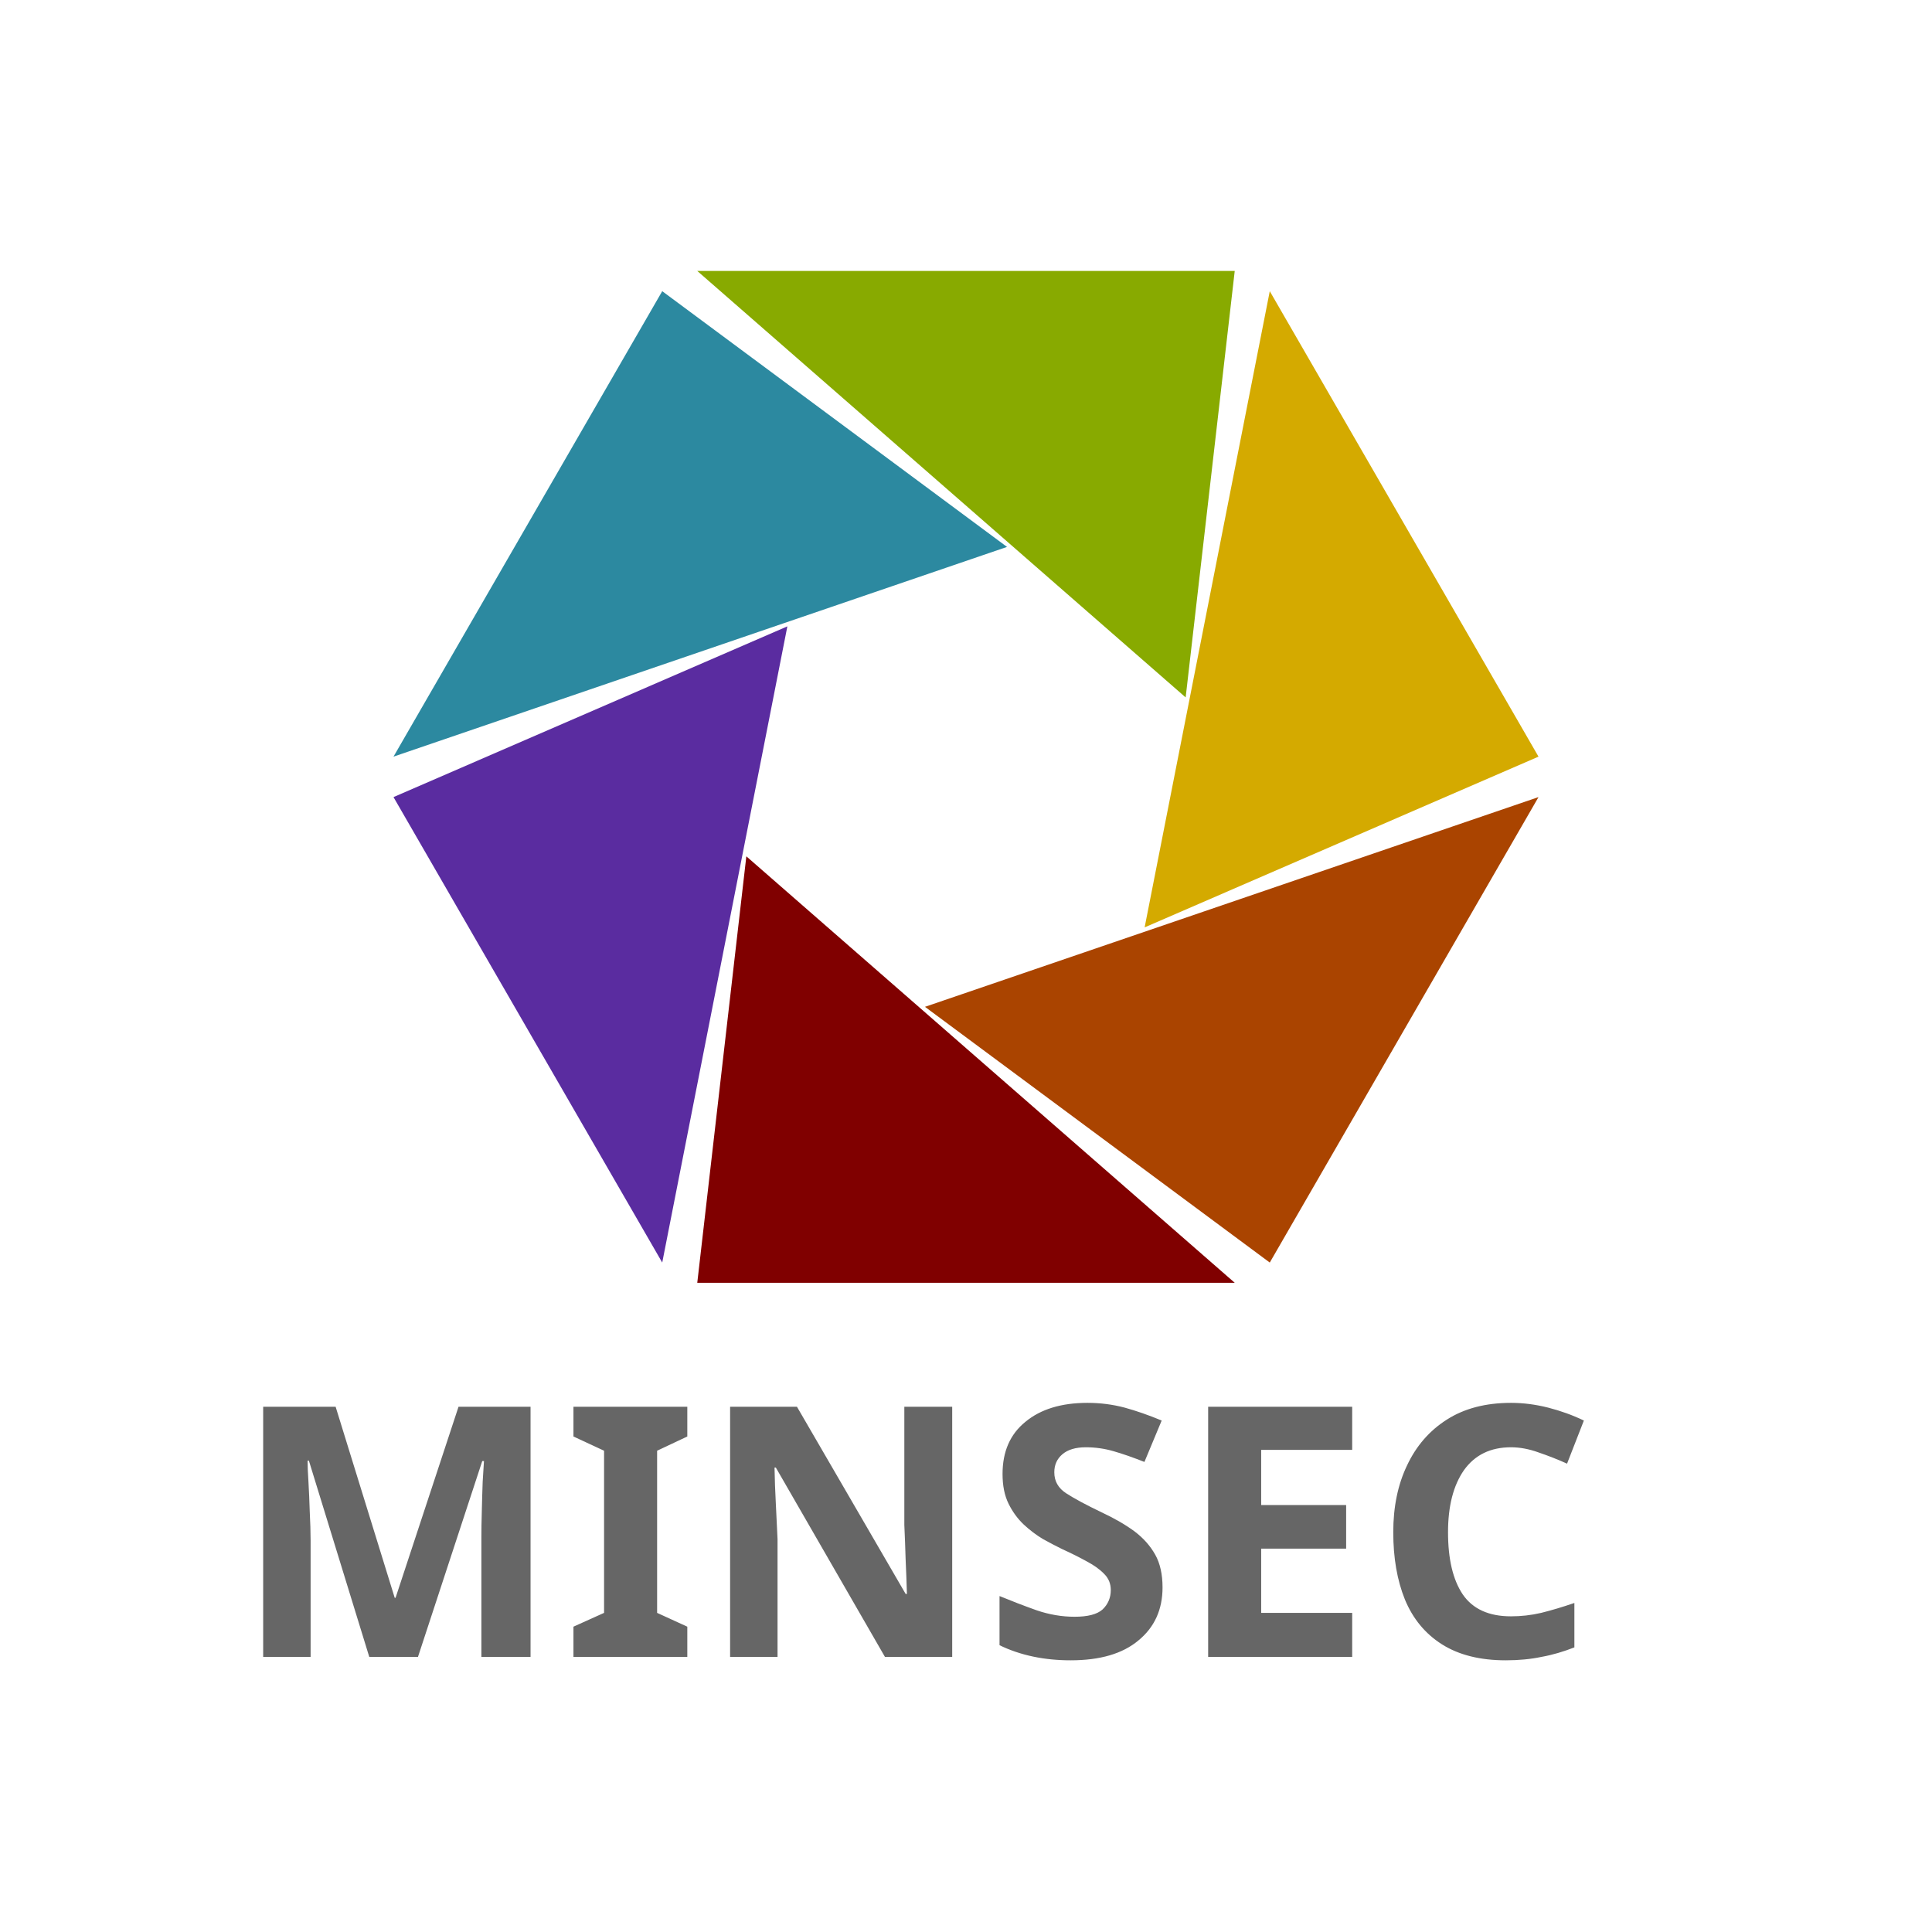
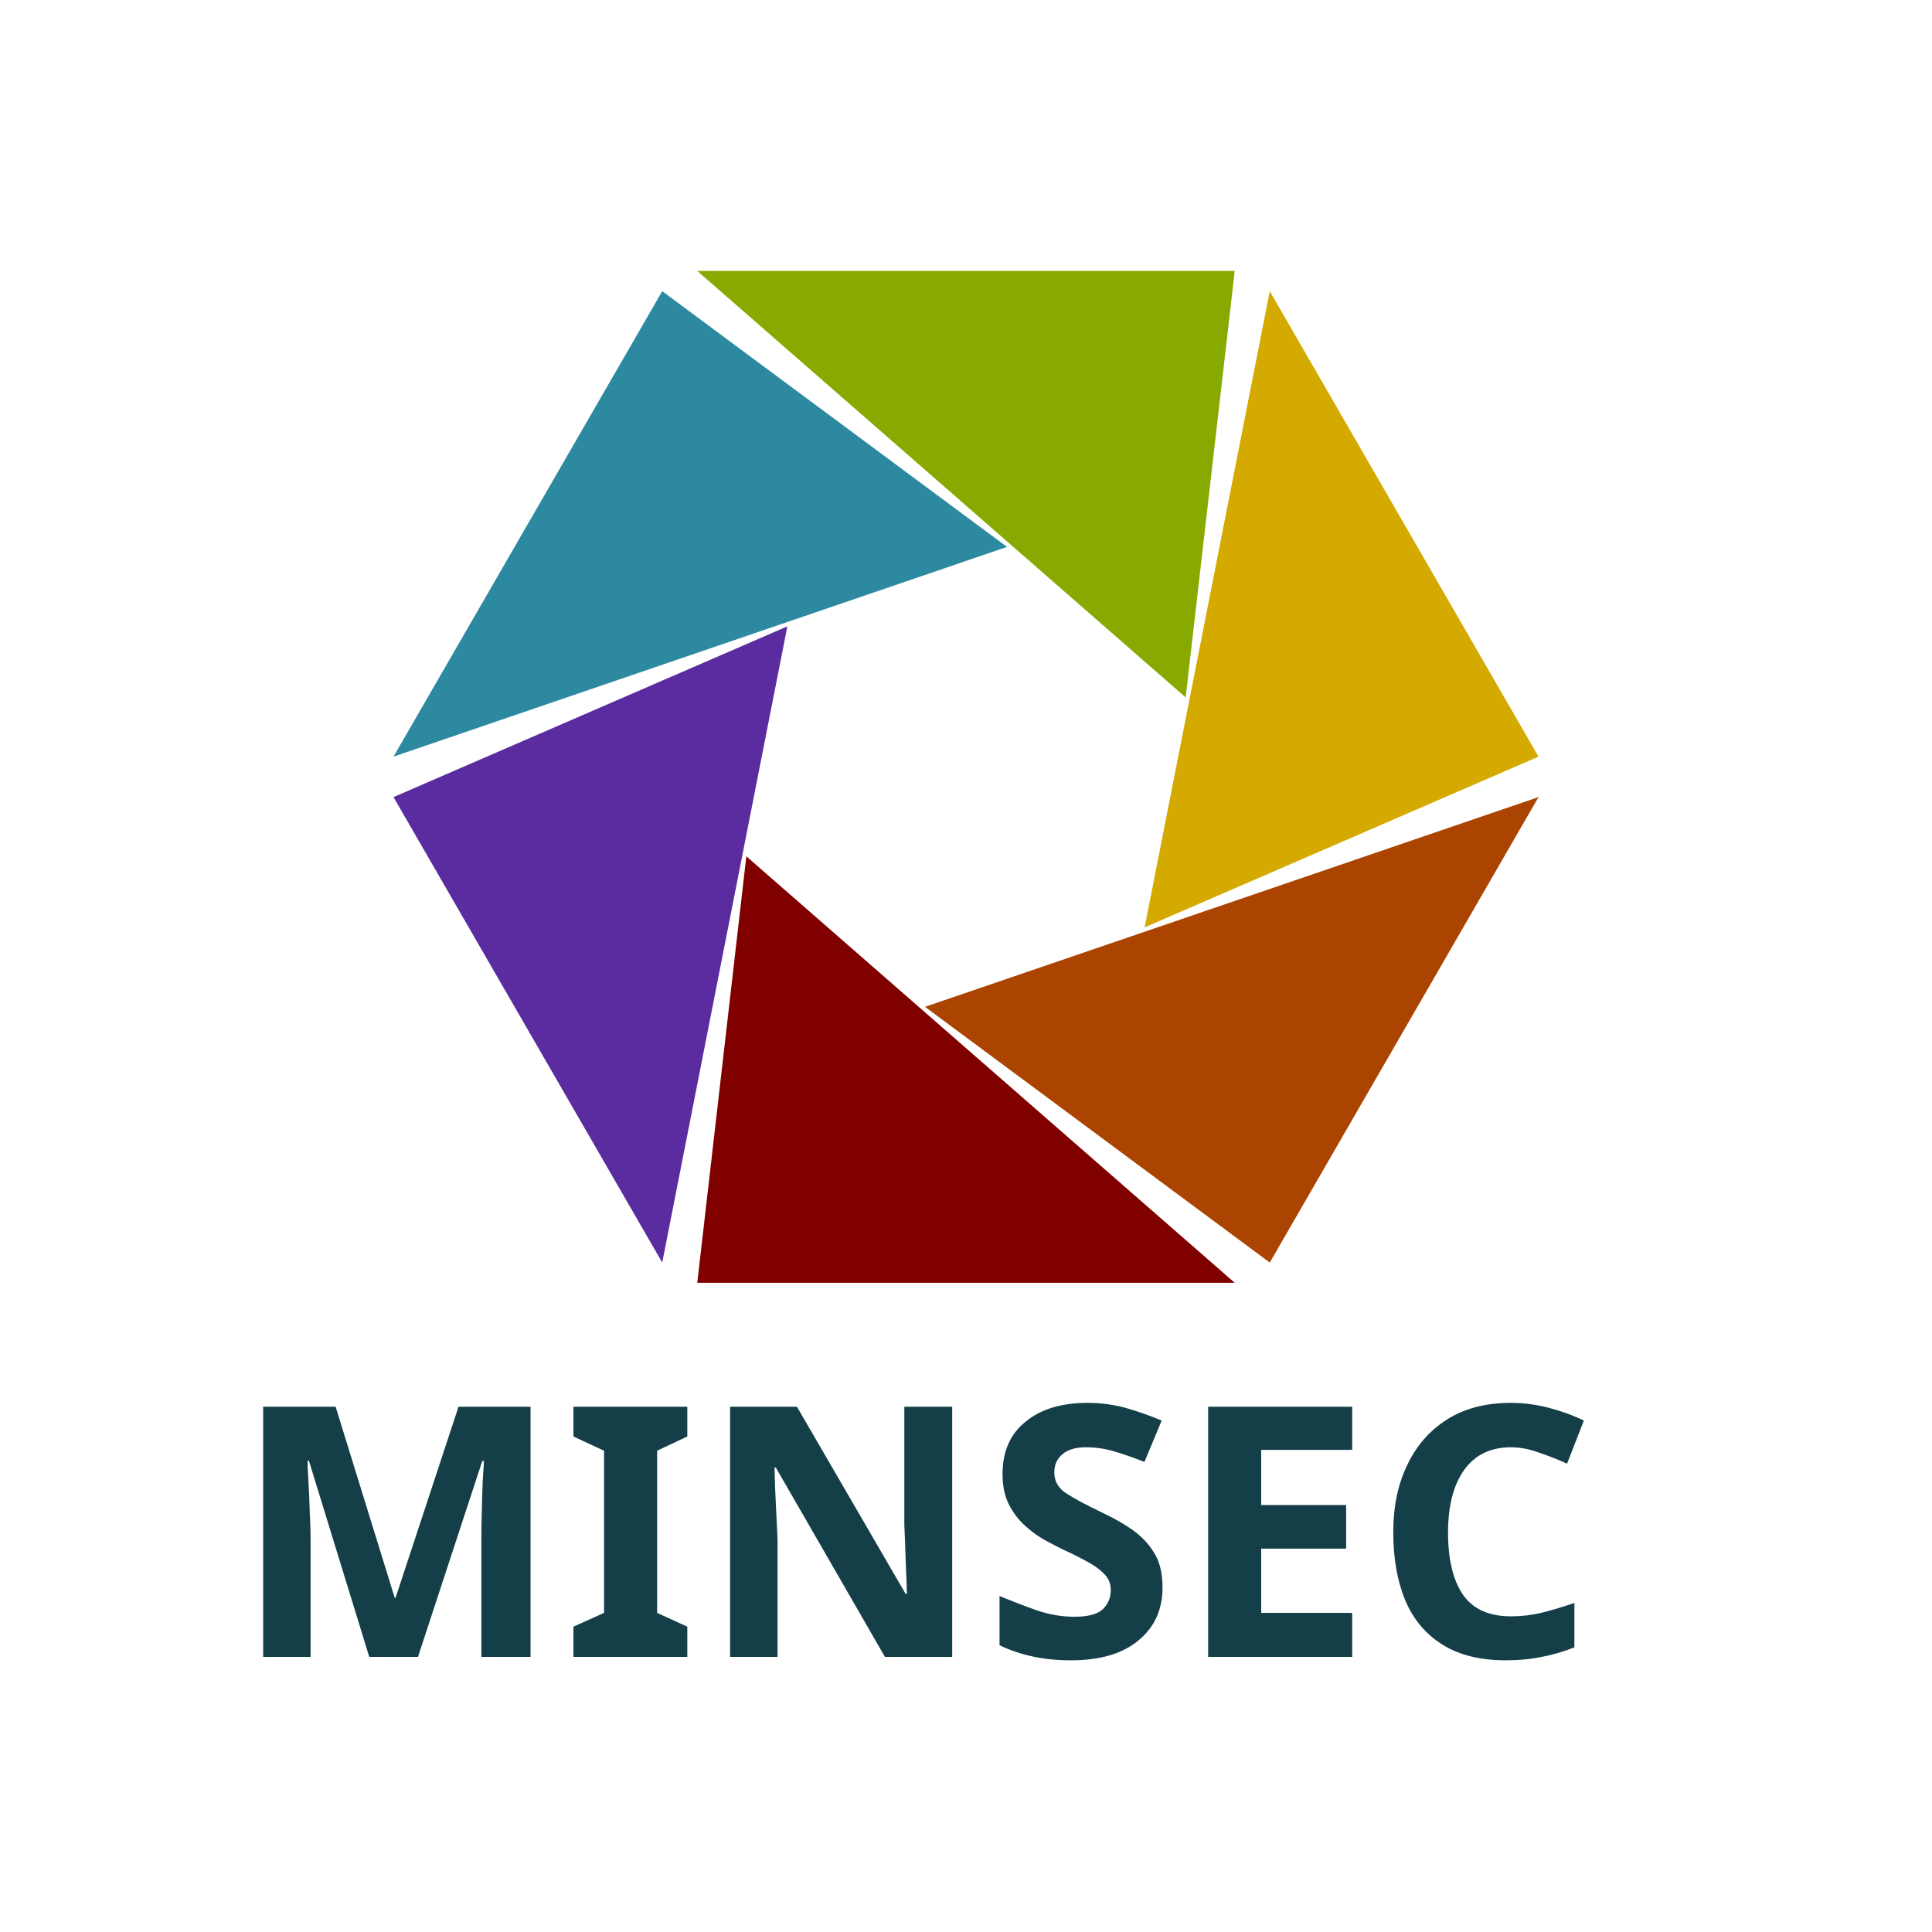
<svg xmlns="http://www.w3.org/2000/svg" width="70mm" height="70mm" viewBox="0 0 70 70" version="1.1" id="svg1">
  <defs id="defs1" />
  <g id="layer1">
    <g transform="matrix(0.4233333,0,0,0.4233333,35,28.14732)" style="color:#0b0b0b;font-weight:400;font-size:16px;font-family:anthropic-sans, '-apple-system', BlinkMacSystemFont, 'Segoe UI', sans-serif;dominant-baseline:auto;text-anchor:start;fill:#0b0b0b;stroke:none;stroke-width:1px;stroke-linecap:butt;stroke-linejoin:miter" id="g6">
      <path d="M -23,-43.3 H 23 L 18.8,-6.8 Z" style="color:#0b0b0b;font-weight:400;font-size:16px;font-family:anthropic-sans, '-apple-system', BlinkMacSystemFont, 'Segoe UI', sans-serif;dominant-baseline:auto;text-anchor:start;opacity:1;fill:#88aa00;stroke:none;stroke-width:1px;stroke-linecap:butt;stroke-linejoin:miter" id="path1" />
      <path d="M -23,-43.3 H 23 L 18.8,-6.8 Z" transform="rotate(60)" style="color:#0b0b0b;font-weight:400;font-size:16px;font-family:anthropic-sans, '-apple-system', BlinkMacSystemFont, 'Segoe UI', sans-serif;dominant-baseline:auto;text-anchor:start;opacity:1;fill:#d4aa00;stroke:none;stroke-width:1px;stroke-linecap:butt;stroke-linejoin:miter" id="path2" />
      <path d="M -23,-43.3 H 23 L 18.8,-6.8 Z" transform="rotate(120)" style="color:#0b0b0b;font-weight:400;font-size:16px;font-family:anthropic-sans, '-apple-system', BlinkMacSystemFont, 'Segoe UI', sans-serif;dominant-baseline:auto;text-anchor:start;opacity:1;fill:#aa4400;stroke:none;stroke-width:1px;stroke-linecap:butt;stroke-linejoin:miter" id="path3" />
      <path d="M -23,-43.3 H 23 L 18.8,-6.8 Z" transform="scale(-1)" style="color:#0b0b0b;font-weight:400;font-size:16px;font-family:anthropic-sans, '-apple-system', BlinkMacSystemFont, 'Segoe UI', sans-serif;dominant-baseline:auto;text-anchor:start;opacity:1;fill:#800000;stroke:none;stroke-width:1px;stroke-linecap:butt;stroke-linejoin:miter" id="path4" />
      <path d="M -23,-43.3 H 23 L 18.8,-6.8 Z" transform="rotate(-120)" style="color:#0b0b0b;font-weight:400;font-size:16px;font-family:anthropic-sans, '-apple-system', BlinkMacSystemFont, 'Segoe UI', sans-serif;dominant-baseline:auto;text-anchor:start;opacity:1;fill:#5a2ca0;stroke:none;stroke-width:1px;stroke-linecap:butt;stroke-linejoin:miter" id="path5" />
      <path d="M -23,-43.3 H 23 L 18.8,-6.8 Z" transform="rotate(-60)" style="color:#0b0b0b;font-weight:400;font-size:16px;font-family:anthropic-sans, '-apple-system', BlinkMacSystemFont, 'Segoe UI', sans-serif;dominant-baseline:auto;text-anchor:start;opacity:1;fill:#2c89a0;stroke:none;stroke-width:1px;stroke-linecap:butt;stroke-linejoin:miter" id="path6" />
    </g>
-     <text xml:space="preserve" style="font-style:normal;font-variant:normal;font-weight:600;font-stretch:normal;font-size:12.7px;font-family:Montserrat;-inkscape-font-specification:'Montserrat Semi-Bold';writing-mode:lr-tb;direction:ltr;fill:#666666;fill-opacity:1;stroke-width:0.265" x="8.393" y="60.031" id="text1">
-       <tspan id="tspan1" style="font-style:normal;font-variant:normal;font-weight:600;font-stretch:normal;font-size:12.7px;font-family:Montserrat;-inkscape-font-specification:'Montserrat Semi-Bold';fill:#666666;fill-opacity:1;stroke-width:0.265" x="8.393" y="60.031">MINSEC</tspan>
+     <text xml:space="preserve" style="font-style:normal;font-variant:normal;font-weight:600;font-stretch:normal;font-size:12.7px;font-family:Montserrat;-inkscape-font-specification:'Montserrat Semi-Bold';writing-mode:lr-tb;direction:ltr;fill:#143e48;fill-opacity:1;stroke-width:0.265" x="8.393" y="60.031" id="text1">
+       <tspan id="tspan1" style="font-style:normal;font-variant:normal;font-weight:600;font-stretch:normal;font-size:12.7px;font-family:Montserrat;-inkscape-font-specification:'Montserrat Semi-Bold';fill:#143e48;fill-opacity:1;stroke-width:0.265" x="8.393" y="60.031">MINSEC</tspan>
    </text>
  </g>
</svg>
